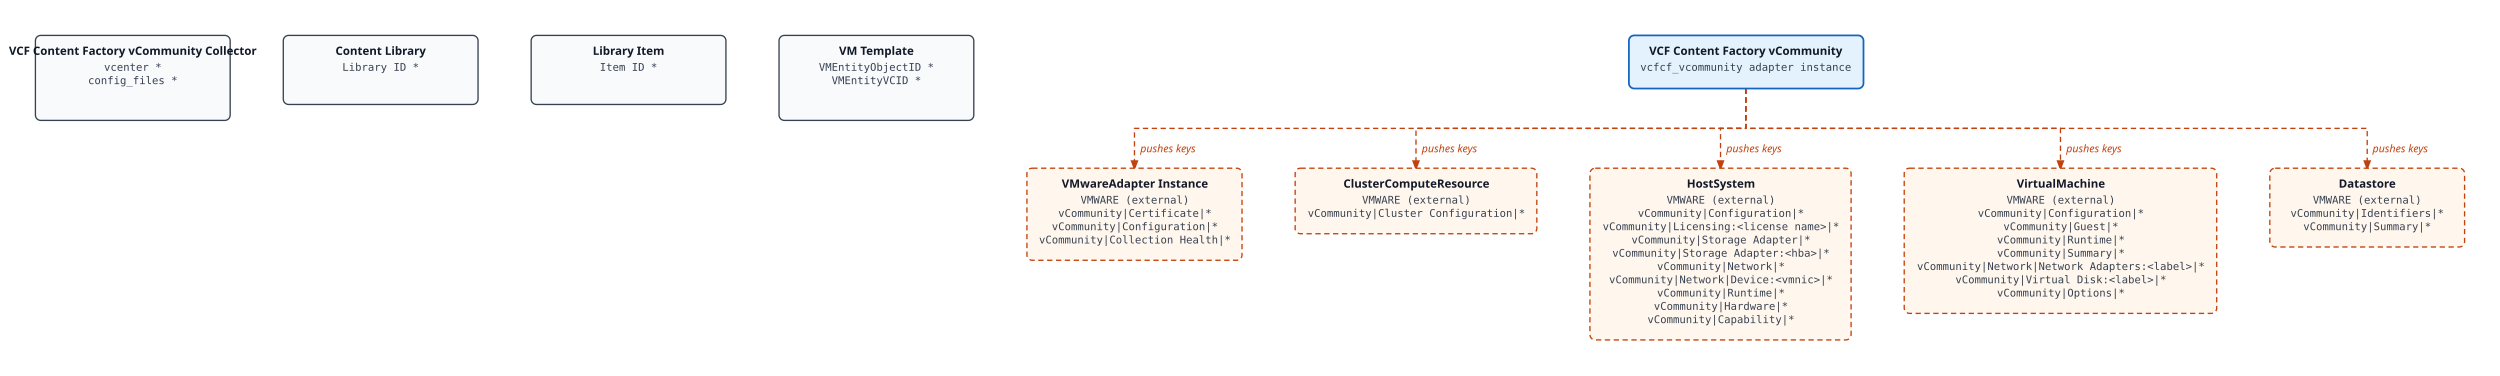
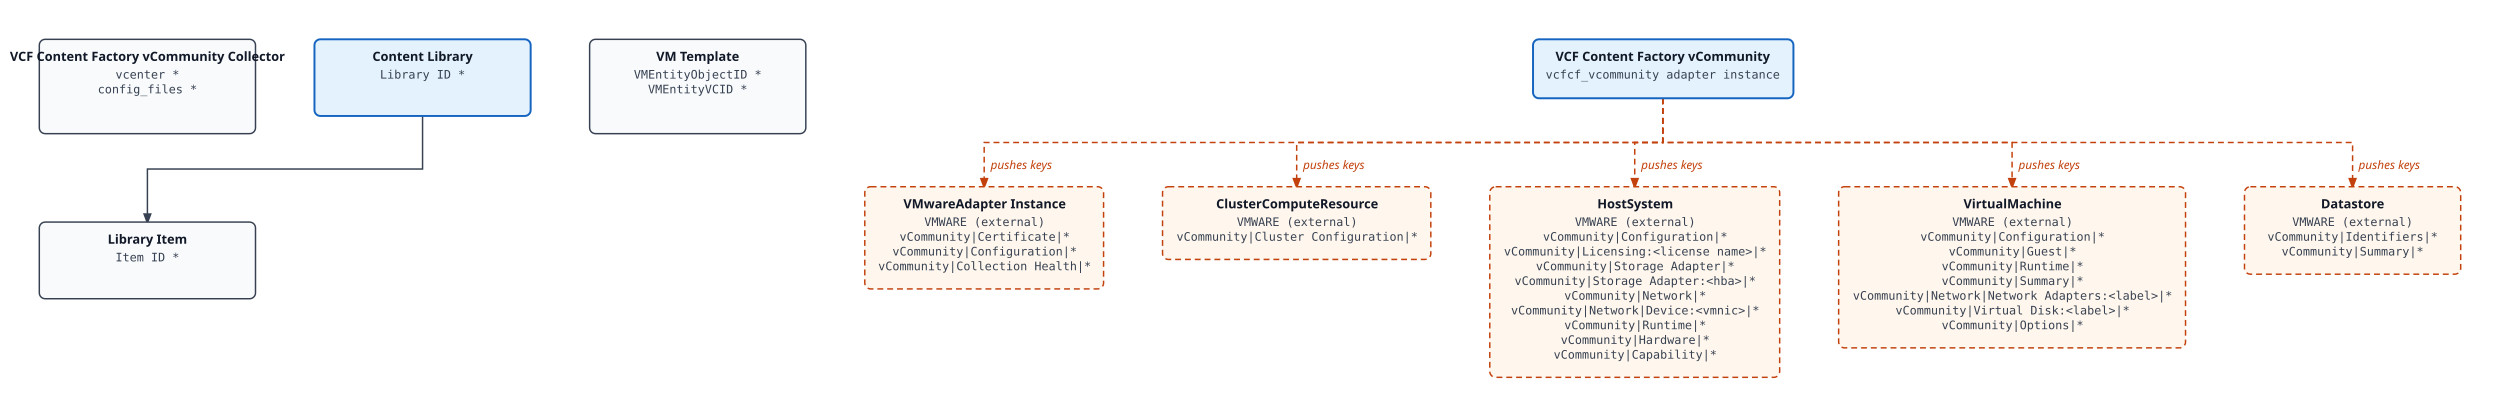
- <svg xmlns="http://www.w3.org/2000/svg" width="2824" height="424" style="font-family: ui-sans-serif, system-ui, sans-serif; background: #fff;">
+ <svg xmlns="http://www.w3.org/2000/svg" width="2544" height="424" style="font-family: ui-sans-serif, system-ui, sans-serif; background: #fff;">
  <defs>
    <marker id="arrow" markerWidth="8" markerHeight="8" refX="6" refY="3" orient="auto">
      <path d="M0,0 L0,6 L8,3 z" fill="#374151" />
    </marker>
    <marker id="arrow-stitch" markerWidth="8" markerHeight="8" refX="6" refY="3" orient="auto">
      <path d="M0,0 L0,6 L8,3 z" fill="#c2410c" />
    </marker>
  </defs>
+   <path d="M 430.0,118.0 L 430.0,172.0 L 150.0,172.0 L 150.0,226.0" fill="none" stroke="#374151" stroke-width="1.5" marker-end="url(#arrow)" />
  <rect x="40" y="40" width="220" height="96" rx="6" fill="#f8fafc" stroke="#374151" stroke-width="1.5" />
  <text x="150" y="62" font-family="ui-sans-serif, system-ui, sans-serif" font-size="13" font-weight="600" fill="#111827" text-anchor="middle">VCF Content Factory vCommunity Collector</text>
  <text x="150" y="80" font-family="ui-monospace, SFMono-Regular, Menlo, monospace" font-size="12" fill="#374151" text-anchor="middle">vcenter *</text>
  <text x="150" y="95" font-family="ui-monospace, SFMono-Regular, Menlo, monospace" font-size="12" fill="#374151" text-anchor="middle">config_files *</text>
-   <rect x="320" y="40" width="220" height="78" rx="6" fill="#f8fafc" stroke="#374151" stroke-width="1.5" />
+   <rect x="320" y="40" width="220" height="78" rx="6" fill="#e3f2fd" stroke="#1565c0" stroke-width="2" />
  <text x="430" y="62" font-family="ui-sans-serif, system-ui, sans-serif" font-size="13" font-weight="600" fill="#111827" text-anchor="middle">Content Library</text>
  <text x="430" y="80" font-family="ui-monospace, SFMono-Regular, Menlo, monospace" font-size="12" fill="#374151" text-anchor="middle">Library ID *</text>
-   <rect x="600" y="40" width="220" height="78" rx="6" fill="#f8fafc" stroke="#374151" stroke-width="1.5" />
-   <text x="710" y="62" font-family="ui-sans-serif, system-ui, sans-serif" font-size="13" font-weight="600" fill="#111827" text-anchor="middle">Library Item</text>
-   <text x="710" y="80" font-family="ui-monospace, SFMono-Regular, Menlo, monospace" font-size="12" fill="#374151" text-anchor="middle">Item ID *</text>
-   <rect x="880" y="40" width="220" height="96" rx="6" fill="#f8fafc" stroke="#374151" stroke-width="1.5" />
-   <text x="990" y="62" font-family="ui-sans-serif, system-ui, sans-serif" font-size="13" font-weight="600" fill="#111827" text-anchor="middle">VM Template</text>
-   <text x="990" y="80" font-family="ui-monospace, SFMono-Regular, Menlo, monospace" font-size="12" fill="#374151" text-anchor="middle">VMEntityObjectID *</text>
-   <text x="990" y="95" font-family="ui-monospace, SFMono-Regular, Menlo, monospace" font-size="12" fill="#374151" text-anchor="middle">VMEntityVCID *</text>
-   <path d="M 1972.0,100.0 L 1972.0,145.0 L 1281.5,145.0 L 1281.5,190.0" fill="none" stroke="#c2410c" stroke-width="1.5" stroke-dasharray="6 4" marker-end="url(#arrow-stitch)" />
-   <path d="M 1972.0,100.0 L 1972.0,145.0 L 1599.5,145.0 L 1599.5,190.0" fill="none" stroke="#c2410c" stroke-width="1.5" stroke-dasharray="6 4" marker-end="url(#arrow-stitch)" />
-   <path d="M 1972.0,100.0 L 1972.0,145.0 L 1943.5,145.0 L 1943.5,190.0" fill="none" stroke="#c2410c" stroke-width="1.5" stroke-dasharray="6 4" marker-end="url(#arrow-stitch)" />
-   <path d="M 1972.0,100.0 L 1972.0,145.0 L 2327.5,145.0 L 2327.5,190.0" fill="none" stroke="#c2410c" stroke-width="1.5" stroke-dasharray="6 4" marker-end="url(#arrow-stitch)" />
-   <path d="M 1972.0,100.0 L 1972.0,145.0 L 2674.0,145.0 L 2674.0,190.0" fill="none" stroke="#c2410c" stroke-width="1.5" stroke-dasharray="6 4" marker-end="url(#arrow-stitch)" />
-   <text x="1288" y="172" font-family="ui-sans-serif, system-ui, sans-serif" font-size="12" font-style="italic" fill="#c2410c" text-anchor="start">pushes keys</text>
-   <text x="1606" y="172" font-family="ui-sans-serif, system-ui, sans-serif" font-size="12" font-style="italic" fill="#c2410c" text-anchor="start">pushes keys</text>
-   <text x="1950" y="172" font-family="ui-sans-serif, system-ui, sans-serif" font-size="12" font-style="italic" fill="#c2410c" text-anchor="start">pushes keys</text>
-   <text x="2334" y="172" font-family="ui-sans-serif, system-ui, sans-serif" font-size="12" font-style="italic" fill="#c2410c" text-anchor="start">pushes keys</text>
-   <text x="2680" y="172" font-family="ui-sans-serif, system-ui, sans-serif" font-size="12" font-style="italic" fill="#c2410c" text-anchor="start">pushes keys</text>
-   <rect x="1840" y="40" width="265" height="60" rx="6" fill="#e3f2fd" stroke="#1565c0" stroke-width="2" />
-   <text x="1972" y="62" font-family="ui-sans-serif, system-ui, sans-serif" font-size="13" font-weight="600" fill="#111827" text-anchor="middle">VCF Content Factory vCommunity</text>
-   <text x="1972" y="80" font-family="ui-monospace, SFMono-Regular, Menlo, monospace" font-size="12" fill="#374151" text-anchor="middle">vcfcf_vcommunity adapter instance</text>
-   <rect x="1160" y="190" width="243" height="104" rx="6" fill="#fff7ed" stroke="#c2410c" stroke-width="1.5" stroke-dasharray="6 4" />
-   <text x="1282" y="212" font-family="ui-sans-serif, system-ui, sans-serif" font-size="13" font-weight="600" fill="#111827" text-anchor="middle">VMwareAdapter Instance</text>
-   <text x="1282" y="230" font-family="ui-monospace, SFMono-Regular, Menlo, monospace" font-size="12" fill="#374151" text-anchor="middle">VMWARE (external)</text>
-   <text x="1282" y="245" font-family="ui-monospace, SFMono-Regular, Menlo, monospace" font-size="12" fill="#374151" text-anchor="middle">vCommunity|Certificate|*</text>
-   <text x="1282" y="260" font-family="ui-monospace, SFMono-Regular, Menlo, monospace" font-size="12" fill="#374151" text-anchor="middle">vCommunity|Configuration|*</text>
-   <text x="1282" y="275" font-family="ui-monospace, SFMono-Regular, Menlo, monospace" font-size="12" fill="#374151" text-anchor="middle">vCommunity|Collection Health|*</text>
-   <rect x="1463" y="190" width="273" height="74" rx="6" fill="#fff7ed" stroke="#c2410c" stroke-width="1.5" stroke-dasharray="6 4" />
-   <text x="1600" y="212" font-family="ui-sans-serif, system-ui, sans-serif" font-size="13" font-weight="600" fill="#111827" text-anchor="middle">ClusterComputeResource</text>
-   <text x="1600" y="230" font-family="ui-monospace, SFMono-Regular, Menlo, monospace" font-size="12" fill="#374151" text-anchor="middle">VMWARE (external)</text>
-   <text x="1600" y="245" font-family="ui-monospace, SFMono-Regular, Menlo, monospace" font-size="12" fill="#374151" text-anchor="middle">vCommunity|Cluster Configuration|*</text>
-   <rect x="1796" y="190" width="295" height="194" rx="6" fill="#fff7ed" stroke="#c2410c" stroke-width="1.5" stroke-dasharray="6 4" />
-   <text x="1944" y="212" font-family="ui-sans-serif, system-ui, sans-serif" font-size="13" font-weight="600" fill="#111827" text-anchor="middle">HostSystem</text>
-   <text x="1944" y="230" font-family="ui-monospace, SFMono-Regular, Menlo, monospace" font-size="12" fill="#374151" text-anchor="middle">VMWARE (external)</text>
-   <text x="1944" y="245" font-family="ui-monospace, SFMono-Regular, Menlo, monospace" font-size="12" fill="#374151" text-anchor="middle">vCommunity|Configuration|*</text>
-   <text x="1944" y="260" font-family="ui-monospace, SFMono-Regular, Menlo, monospace" font-size="12" fill="#374151" text-anchor="middle">vCommunity|Licensing:&lt;license name&gt;|*</text>
-   <text x="1944" y="275" font-family="ui-monospace, SFMono-Regular, Menlo, monospace" font-size="12" fill="#374151" text-anchor="middle">vCommunity|Storage Adapter|*</text>
-   <text x="1944" y="290" font-family="ui-monospace, SFMono-Regular, Menlo, monospace" font-size="12" fill="#374151" text-anchor="middle">vCommunity|Storage Adapter:&lt;hba&gt;|*</text>
-   <text x="1944" y="305" font-family="ui-monospace, SFMono-Regular, Menlo, monospace" font-size="12" fill="#374151" text-anchor="middle">vCommunity|Network|*</text>
-   <text x="1944" y="320" font-family="ui-monospace, SFMono-Regular, Menlo, monospace" font-size="12" fill="#374151" text-anchor="middle">vCommunity|Network|Device:&lt;vmnic&gt;|*</text>
-   <text x="1944" y="335" font-family="ui-monospace, SFMono-Regular, Menlo, monospace" font-size="12" fill="#374151" text-anchor="middle">vCommunity|Runtime|*</text>
-   <text x="1944" y="350" font-family="ui-monospace, SFMono-Regular, Menlo, monospace" font-size="12" fill="#374151" text-anchor="middle">vCommunity|Hardware|*</text>
-   <text x="1944" y="365" font-family="ui-monospace, SFMono-Regular, Menlo, monospace" font-size="12" fill="#374151" text-anchor="middle">vCommunity|Capability|*</text>
-   <rect x="2151" y="190" width="353" height="164" rx="6" fill="#fff7ed" stroke="#c2410c" stroke-width="1.5" stroke-dasharray="6 4" />
-   <text x="2328" y="212" font-family="ui-sans-serif, system-ui, sans-serif" font-size="13" font-weight="600" fill="#111827" text-anchor="middle">VirtualMachine</text>
-   <text x="2328" y="230" font-family="ui-monospace, SFMono-Regular, Menlo, monospace" font-size="12" fill="#374151" text-anchor="middle">VMWARE (external)</text>
-   <text x="2328" y="245" font-family="ui-monospace, SFMono-Regular, Menlo, monospace" font-size="12" fill="#374151" text-anchor="middle">vCommunity|Configuration|*</text>
-   <text x="2328" y="260" font-family="ui-monospace, SFMono-Regular, Menlo, monospace" font-size="12" fill="#374151" text-anchor="middle">vCommunity|Guest|*</text>
-   <text x="2328" y="275" font-family="ui-monospace, SFMono-Regular, Menlo, monospace" font-size="12" fill="#374151" text-anchor="middle">vCommunity|Runtime|*</text>
-   <text x="2328" y="290" font-family="ui-monospace, SFMono-Regular, Menlo, monospace" font-size="12" fill="#374151" text-anchor="middle">vCommunity|Summary|*</text>
-   <text x="2328" y="305" font-family="ui-monospace, SFMono-Regular, Menlo, monospace" font-size="12" fill="#374151" text-anchor="middle">vCommunity|Network|Network Adapters:&lt;label&gt;|*</text>
-   <text x="2328" y="320" font-family="ui-monospace, SFMono-Regular, Menlo, monospace" font-size="12" fill="#374151" text-anchor="middle">vCommunity|Virtual Disk:&lt;label&gt;|*</text>
-   <text x="2328" y="335" font-family="ui-monospace, SFMono-Regular, Menlo, monospace" font-size="12" fill="#374151" text-anchor="middle">vCommunity|Options|*</text>
-   <rect x="2564" y="190" width="220" height="89" rx="6" fill="#fff7ed" stroke="#c2410c" stroke-width="1.5" stroke-dasharray="6 4" />
-   <text x="2674" y="212" font-family="ui-sans-serif, system-ui, sans-serif" font-size="13" font-weight="600" fill="#111827" text-anchor="middle">Datastore</text>
-   <text x="2674" y="230" font-family="ui-monospace, SFMono-Regular, Menlo, monospace" font-size="12" fill="#374151" text-anchor="middle">VMWARE (external)</text>
-   <text x="2674" y="245" font-family="ui-monospace, SFMono-Regular, Menlo, monospace" font-size="12" fill="#374151" text-anchor="middle">vCommunity|Identifiers|*</text>
-   <text x="2674" y="260" font-family="ui-monospace, SFMono-Regular, Menlo, monospace" font-size="12" fill="#374151" text-anchor="middle">vCommunity|Summary|*</text>
+   <rect x="40" y="226" width="220" height="78" rx="6" fill="#f8fafc" stroke="#374151" stroke-width="1.5" />
+   <text x="150" y="248" font-family="ui-sans-serif, system-ui, sans-serif" font-size="13" font-weight="600" fill="#111827" text-anchor="middle">Library Item</text>
+   <text x="150" y="266" font-family="ui-monospace, SFMono-Regular, Menlo, monospace" font-size="12" fill="#374151" text-anchor="middle">Item ID *</text>
+   <rect x="600" y="40" width="220" height="96" rx="6" fill="#f8fafc" stroke="#374151" stroke-width="1.5" />
+   <text x="710" y="62" font-family="ui-sans-serif, system-ui, sans-serif" font-size="13" font-weight="600" fill="#111827" text-anchor="middle">VM Template</text>
+   <text x="710" y="80" font-family="ui-monospace, SFMono-Regular, Menlo, monospace" font-size="12" fill="#374151" text-anchor="middle">VMEntityObjectID *</text>
+   <text x="710" y="95" font-family="ui-monospace, SFMono-Regular, Menlo, monospace" font-size="12" fill="#374151" text-anchor="middle">VMEntityVCID *</text>
+   <path d="M 1692.0,100.0 L 1692.0,145.0 L 1001.5,145.0 L 1001.5,190.0" fill="none" stroke="#c2410c" stroke-width="1.5" stroke-dasharray="6 4" marker-end="url(#arrow-stitch)" />
+   <path d="M 1692.0,100.0 L 1692.0,145.0 L 1319.5,145.0 L 1319.5,190.0" fill="none" stroke="#c2410c" stroke-width="1.5" stroke-dasharray="6 4" marker-end="url(#arrow-stitch)" />
+   <path d="M 1692.0,100.0 L 1692.0,145.0 L 1663.5,145.0 L 1663.5,190.0" fill="none" stroke="#c2410c" stroke-width="1.5" stroke-dasharray="6 4" marker-end="url(#arrow-stitch)" />
+   <path d="M 1692.0,100.0 L 1692.0,145.0 L 2047.5,145.0 L 2047.5,190.0" fill="none" stroke="#c2410c" stroke-width="1.5" stroke-dasharray="6 4" marker-end="url(#arrow-stitch)" />
+   <path d="M 1692.0,100.0 L 1692.0,145.0 L 2394.0,145.0 L 2394.0,190.0" fill="none" stroke="#c2410c" stroke-width="1.5" stroke-dasharray="6 4" marker-end="url(#arrow-stitch)" />
+   <text x="1008" y="172" font-family="ui-sans-serif, system-ui, sans-serif" font-size="12" font-style="italic" fill="#c2410c" text-anchor="start">pushes keys</text>
+   <text x="1326" y="172" font-family="ui-sans-serif, system-ui, sans-serif" font-size="12" font-style="italic" fill="#c2410c" text-anchor="start">pushes keys</text>
+   <text x="1670" y="172" font-family="ui-sans-serif, system-ui, sans-serif" font-size="12" font-style="italic" fill="#c2410c" text-anchor="start">pushes keys</text>
+   <text x="2054" y="172" font-family="ui-sans-serif, system-ui, sans-serif" font-size="12" font-style="italic" fill="#c2410c" text-anchor="start">pushes keys</text>
+   <text x="2400" y="172" font-family="ui-sans-serif, system-ui, sans-serif" font-size="12" font-style="italic" fill="#c2410c" text-anchor="start">pushes keys</text>
+   <rect x="1560" y="40" width="265" height="60" rx="6" fill="#e3f2fd" stroke="#1565c0" stroke-width="2" />
+   <text x="1692" y="62" font-family="ui-sans-serif, system-ui, sans-serif" font-size="13" font-weight="600" fill="#111827" text-anchor="middle">VCF Content Factory vCommunity</text>
+   <text x="1692" y="80" font-family="ui-monospace, SFMono-Regular, Menlo, monospace" font-size="12" fill="#374151" text-anchor="middle">vcfcf_vcommunity adapter instance</text>
+   <rect x="880" y="190" width="243" height="104" rx="6" fill="#fff7ed" stroke="#c2410c" stroke-width="1.5" stroke-dasharray="6 4" />
+   <text x="1002" y="212" font-family="ui-sans-serif, system-ui, sans-serif" font-size="13" font-weight="600" fill="#111827" text-anchor="middle">VMwareAdapter Instance</text>
+   <text x="1002" y="230" font-family="ui-monospace, SFMono-Regular, Menlo, monospace" font-size="12" fill="#374151" text-anchor="middle">VMWARE (external)</text>
+   <text x="1002" y="245" font-family="ui-monospace, SFMono-Regular, Menlo, monospace" font-size="12" fill="#374151" text-anchor="middle">vCommunity|Certificate|*</text>
+   <text x="1002" y="260" font-family="ui-monospace, SFMono-Regular, Menlo, monospace" font-size="12" fill="#374151" text-anchor="middle">vCommunity|Configuration|*</text>
+   <text x="1002" y="275" font-family="ui-monospace, SFMono-Regular, Menlo, monospace" font-size="12" fill="#374151" text-anchor="middle">vCommunity|Collection Health|*</text>
+   <rect x="1183" y="190" width="273" height="74" rx="6" fill="#fff7ed" stroke="#c2410c" stroke-width="1.5" stroke-dasharray="6 4" />
+   <text x="1320" y="212" font-family="ui-sans-serif, system-ui, sans-serif" font-size="13" font-weight="600" fill="#111827" text-anchor="middle">ClusterComputeResource</text>
+   <text x="1320" y="230" font-family="ui-monospace, SFMono-Regular, Menlo, monospace" font-size="12" fill="#374151" text-anchor="middle">VMWARE (external)</text>
+   <text x="1320" y="245" font-family="ui-monospace, SFMono-Regular, Menlo, monospace" font-size="12" fill="#374151" text-anchor="middle">vCommunity|Cluster Configuration|*</text>
+   <rect x="1516" y="190" width="295" height="194" rx="6" fill="#fff7ed" stroke="#c2410c" stroke-width="1.5" stroke-dasharray="6 4" />
+   <text x="1664" y="212" font-family="ui-sans-serif, system-ui, sans-serif" font-size="13" font-weight="600" fill="#111827" text-anchor="middle">HostSystem</text>
+   <text x="1664" y="230" font-family="ui-monospace, SFMono-Regular, Menlo, monospace" font-size="12" fill="#374151" text-anchor="middle">VMWARE (external)</text>
+   <text x="1664" y="245" font-family="ui-monospace, SFMono-Regular, Menlo, monospace" font-size="12" fill="#374151" text-anchor="middle">vCommunity|Configuration|*</text>
+   <text x="1664" y="260" font-family="ui-monospace, SFMono-Regular, Menlo, monospace" font-size="12" fill="#374151" text-anchor="middle">vCommunity|Licensing:&lt;license name&gt;|*</text>
+   <text x="1664" y="275" font-family="ui-monospace, SFMono-Regular, Menlo, monospace" font-size="12" fill="#374151" text-anchor="middle">vCommunity|Storage Adapter|*</text>
+   <text x="1664" y="290" font-family="ui-monospace, SFMono-Regular, Menlo, monospace" font-size="12" fill="#374151" text-anchor="middle">vCommunity|Storage Adapter:&lt;hba&gt;|*</text>
+   <text x="1664" y="305" font-family="ui-monospace, SFMono-Regular, Menlo, monospace" font-size="12" fill="#374151" text-anchor="middle">vCommunity|Network|*</text>
+   <text x="1664" y="320" font-family="ui-monospace, SFMono-Regular, Menlo, monospace" font-size="12" fill="#374151" text-anchor="middle">vCommunity|Network|Device:&lt;vmnic&gt;|*</text>
+   <text x="1664" y="335" font-family="ui-monospace, SFMono-Regular, Menlo, monospace" font-size="12" fill="#374151" text-anchor="middle">vCommunity|Runtime|*</text>
+   <text x="1664" y="350" font-family="ui-monospace, SFMono-Regular, Menlo, monospace" font-size="12" fill="#374151" text-anchor="middle">vCommunity|Hardware|*</text>
+   <text x="1664" y="365" font-family="ui-monospace, SFMono-Regular, Menlo, monospace" font-size="12" fill="#374151" text-anchor="middle">vCommunity|Capability|*</text>
+   <rect x="1871" y="190" width="353" height="164" rx="6" fill="#fff7ed" stroke="#c2410c" stroke-width="1.5" stroke-dasharray="6 4" />
+   <text x="2048" y="212" font-family="ui-sans-serif, system-ui, sans-serif" font-size="13" font-weight="600" fill="#111827" text-anchor="middle">VirtualMachine</text>
+   <text x="2048" y="230" font-family="ui-monospace, SFMono-Regular, Menlo, monospace" font-size="12" fill="#374151" text-anchor="middle">VMWARE (external)</text>
+   <text x="2048" y="245" font-family="ui-monospace, SFMono-Regular, Menlo, monospace" font-size="12" fill="#374151" text-anchor="middle">vCommunity|Configuration|*</text>
+   <text x="2048" y="260" font-family="ui-monospace, SFMono-Regular, Menlo, monospace" font-size="12" fill="#374151" text-anchor="middle">vCommunity|Guest|*</text>
+   <text x="2048" y="275" font-family="ui-monospace, SFMono-Regular, Menlo, monospace" font-size="12" fill="#374151" text-anchor="middle">vCommunity|Runtime|*</text>
+   <text x="2048" y="290" font-family="ui-monospace, SFMono-Regular, Menlo, monospace" font-size="12" fill="#374151" text-anchor="middle">vCommunity|Summary|*</text>
+   <text x="2048" y="305" font-family="ui-monospace, SFMono-Regular, Menlo, monospace" font-size="12" fill="#374151" text-anchor="middle">vCommunity|Network|Network Adapters:&lt;label&gt;|*</text>
+   <text x="2048" y="320" font-family="ui-monospace, SFMono-Regular, Menlo, monospace" font-size="12" fill="#374151" text-anchor="middle">vCommunity|Virtual Disk:&lt;label&gt;|*</text>
+   <text x="2048" y="335" font-family="ui-monospace, SFMono-Regular, Menlo, monospace" font-size="12" fill="#374151" text-anchor="middle">vCommunity|Options|*</text>
+   <rect x="2284" y="190" width="220" height="89" rx="6" fill="#fff7ed" stroke="#c2410c" stroke-width="1.5" stroke-dasharray="6 4" />
+   <text x="2394" y="212" font-family="ui-sans-serif, system-ui, sans-serif" font-size="13" font-weight="600" fill="#111827" text-anchor="middle">Datastore</text>
+   <text x="2394" y="230" font-family="ui-monospace, SFMono-Regular, Menlo, monospace" font-size="12" fill="#374151" text-anchor="middle">VMWARE (external)</text>
+   <text x="2394" y="245" font-family="ui-monospace, SFMono-Regular, Menlo, monospace" font-size="12" fill="#374151" text-anchor="middle">vCommunity|Identifiers|*</text>
+   <text x="2394" y="260" font-family="ui-monospace, SFMono-Regular, Menlo, monospace" font-size="12" fill="#374151" text-anchor="middle">vCommunity|Summary|*</text>
</svg>
